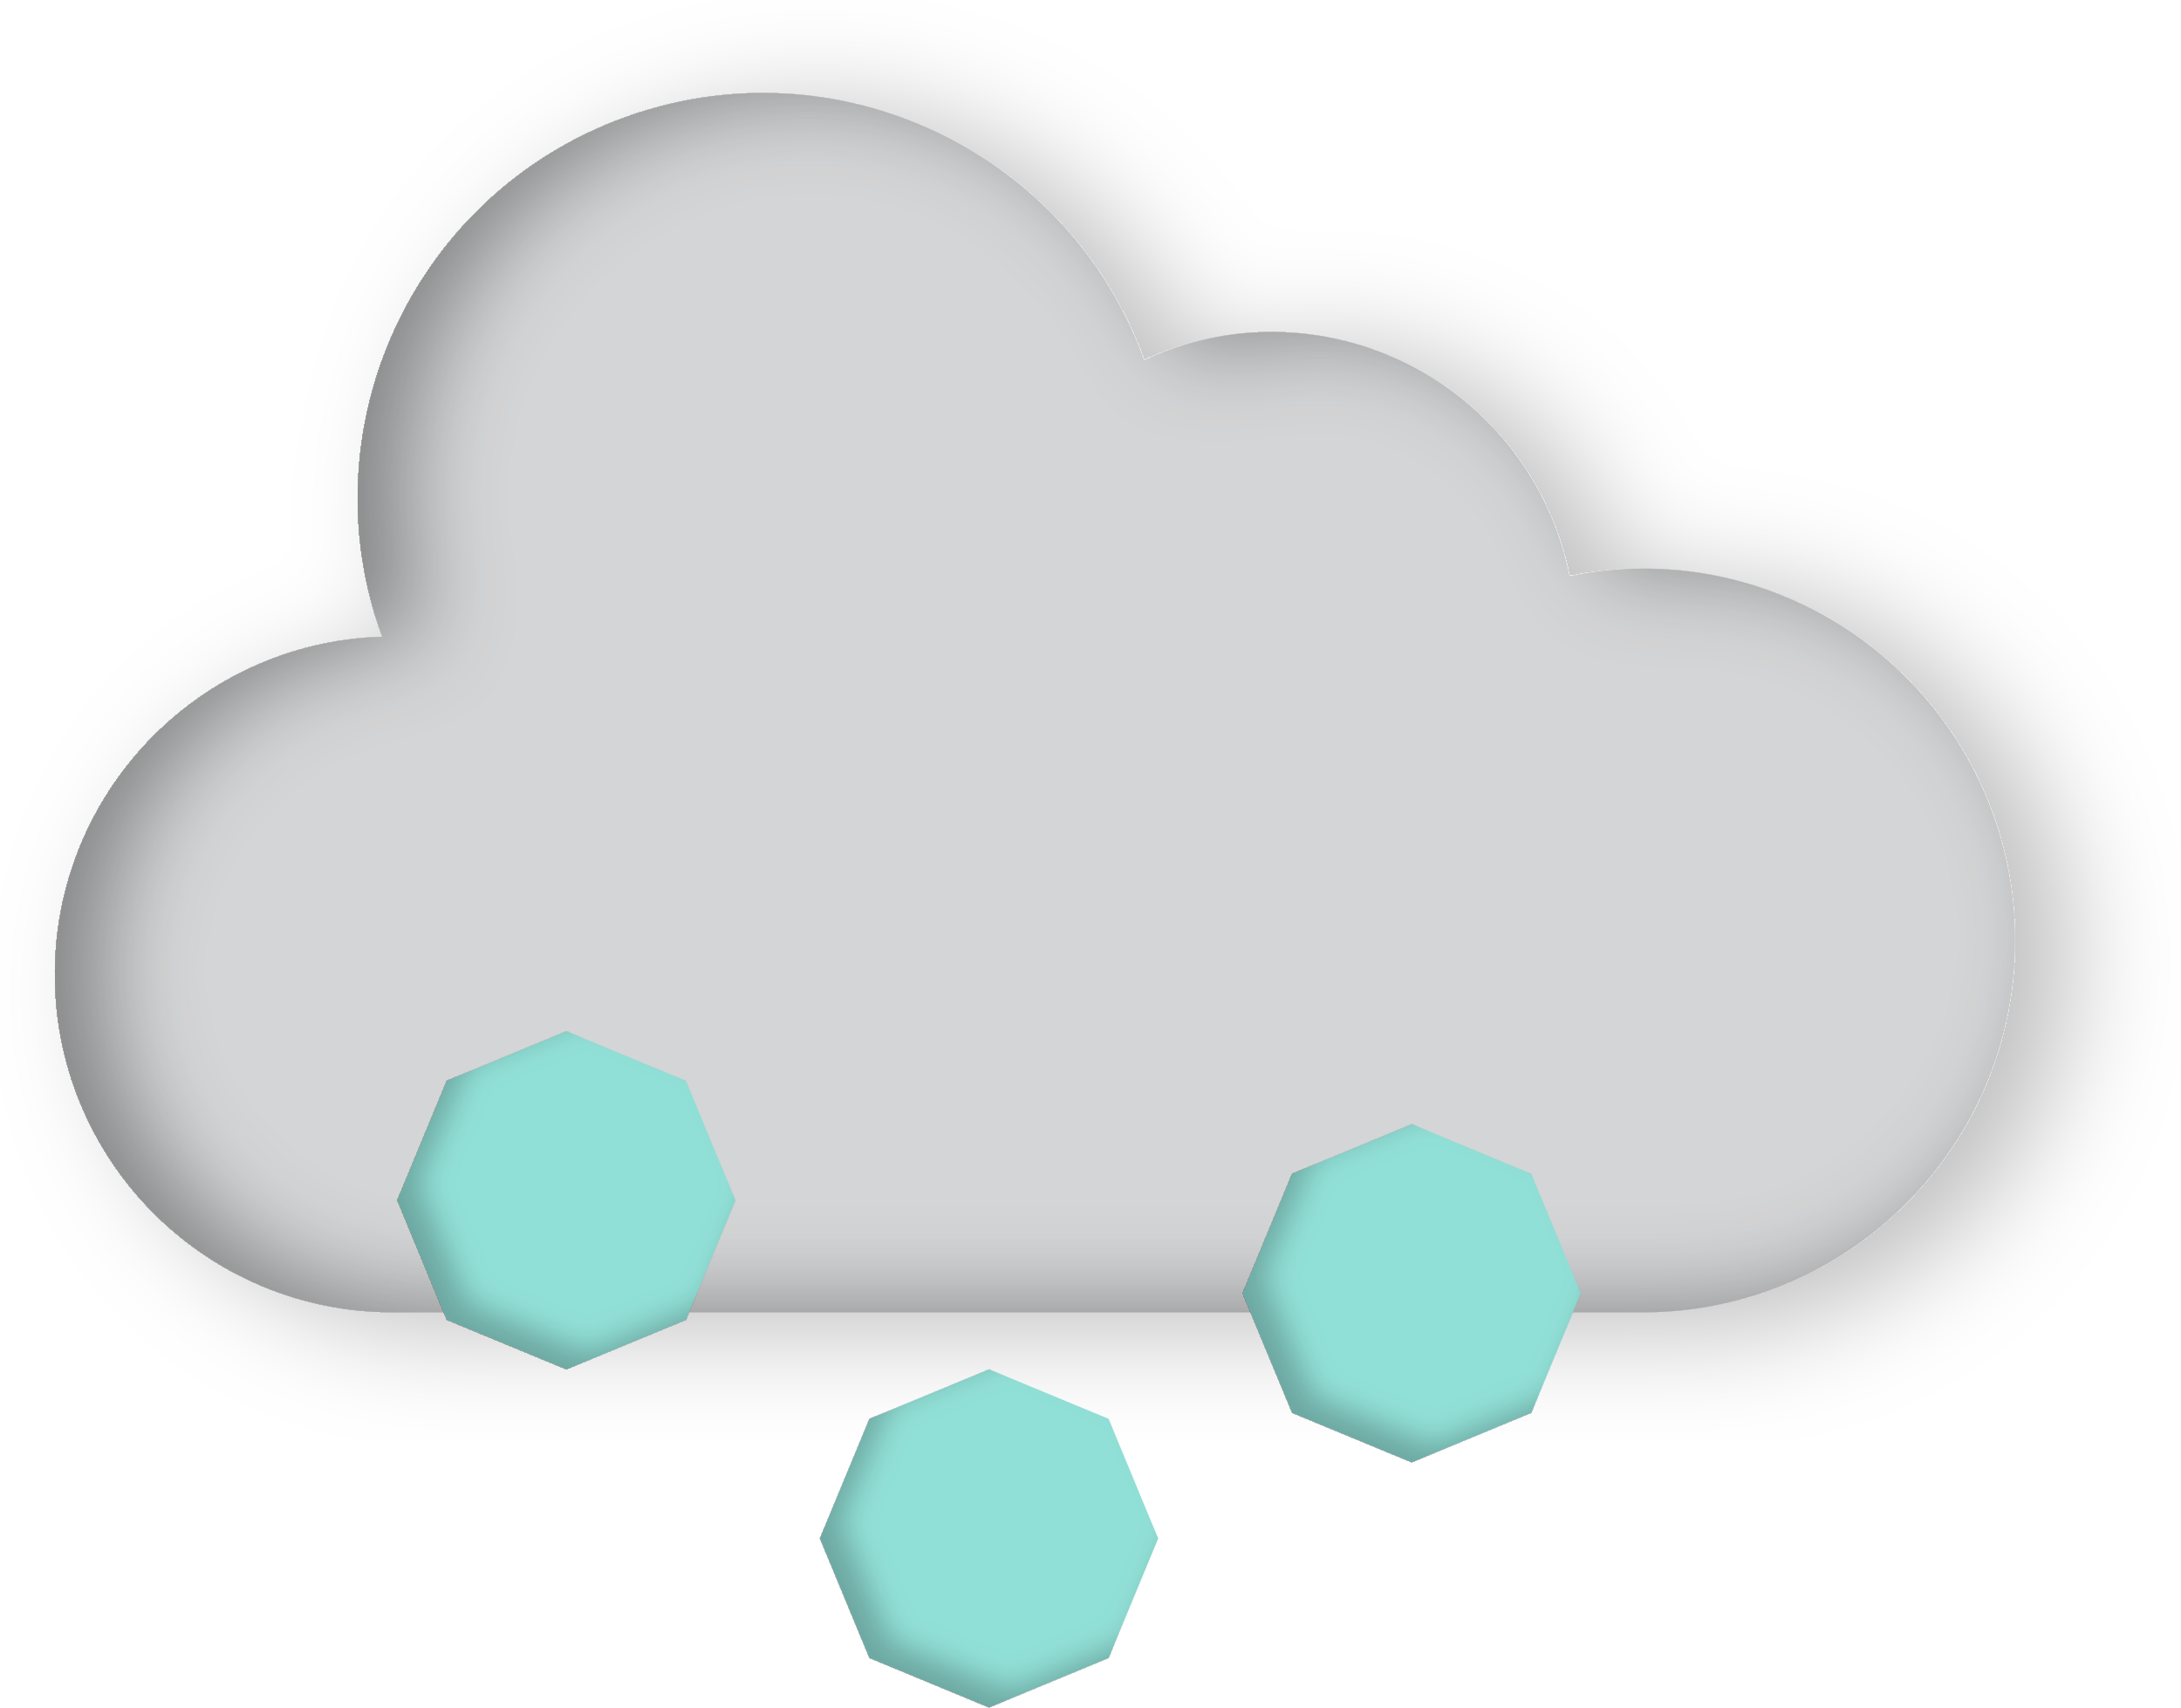
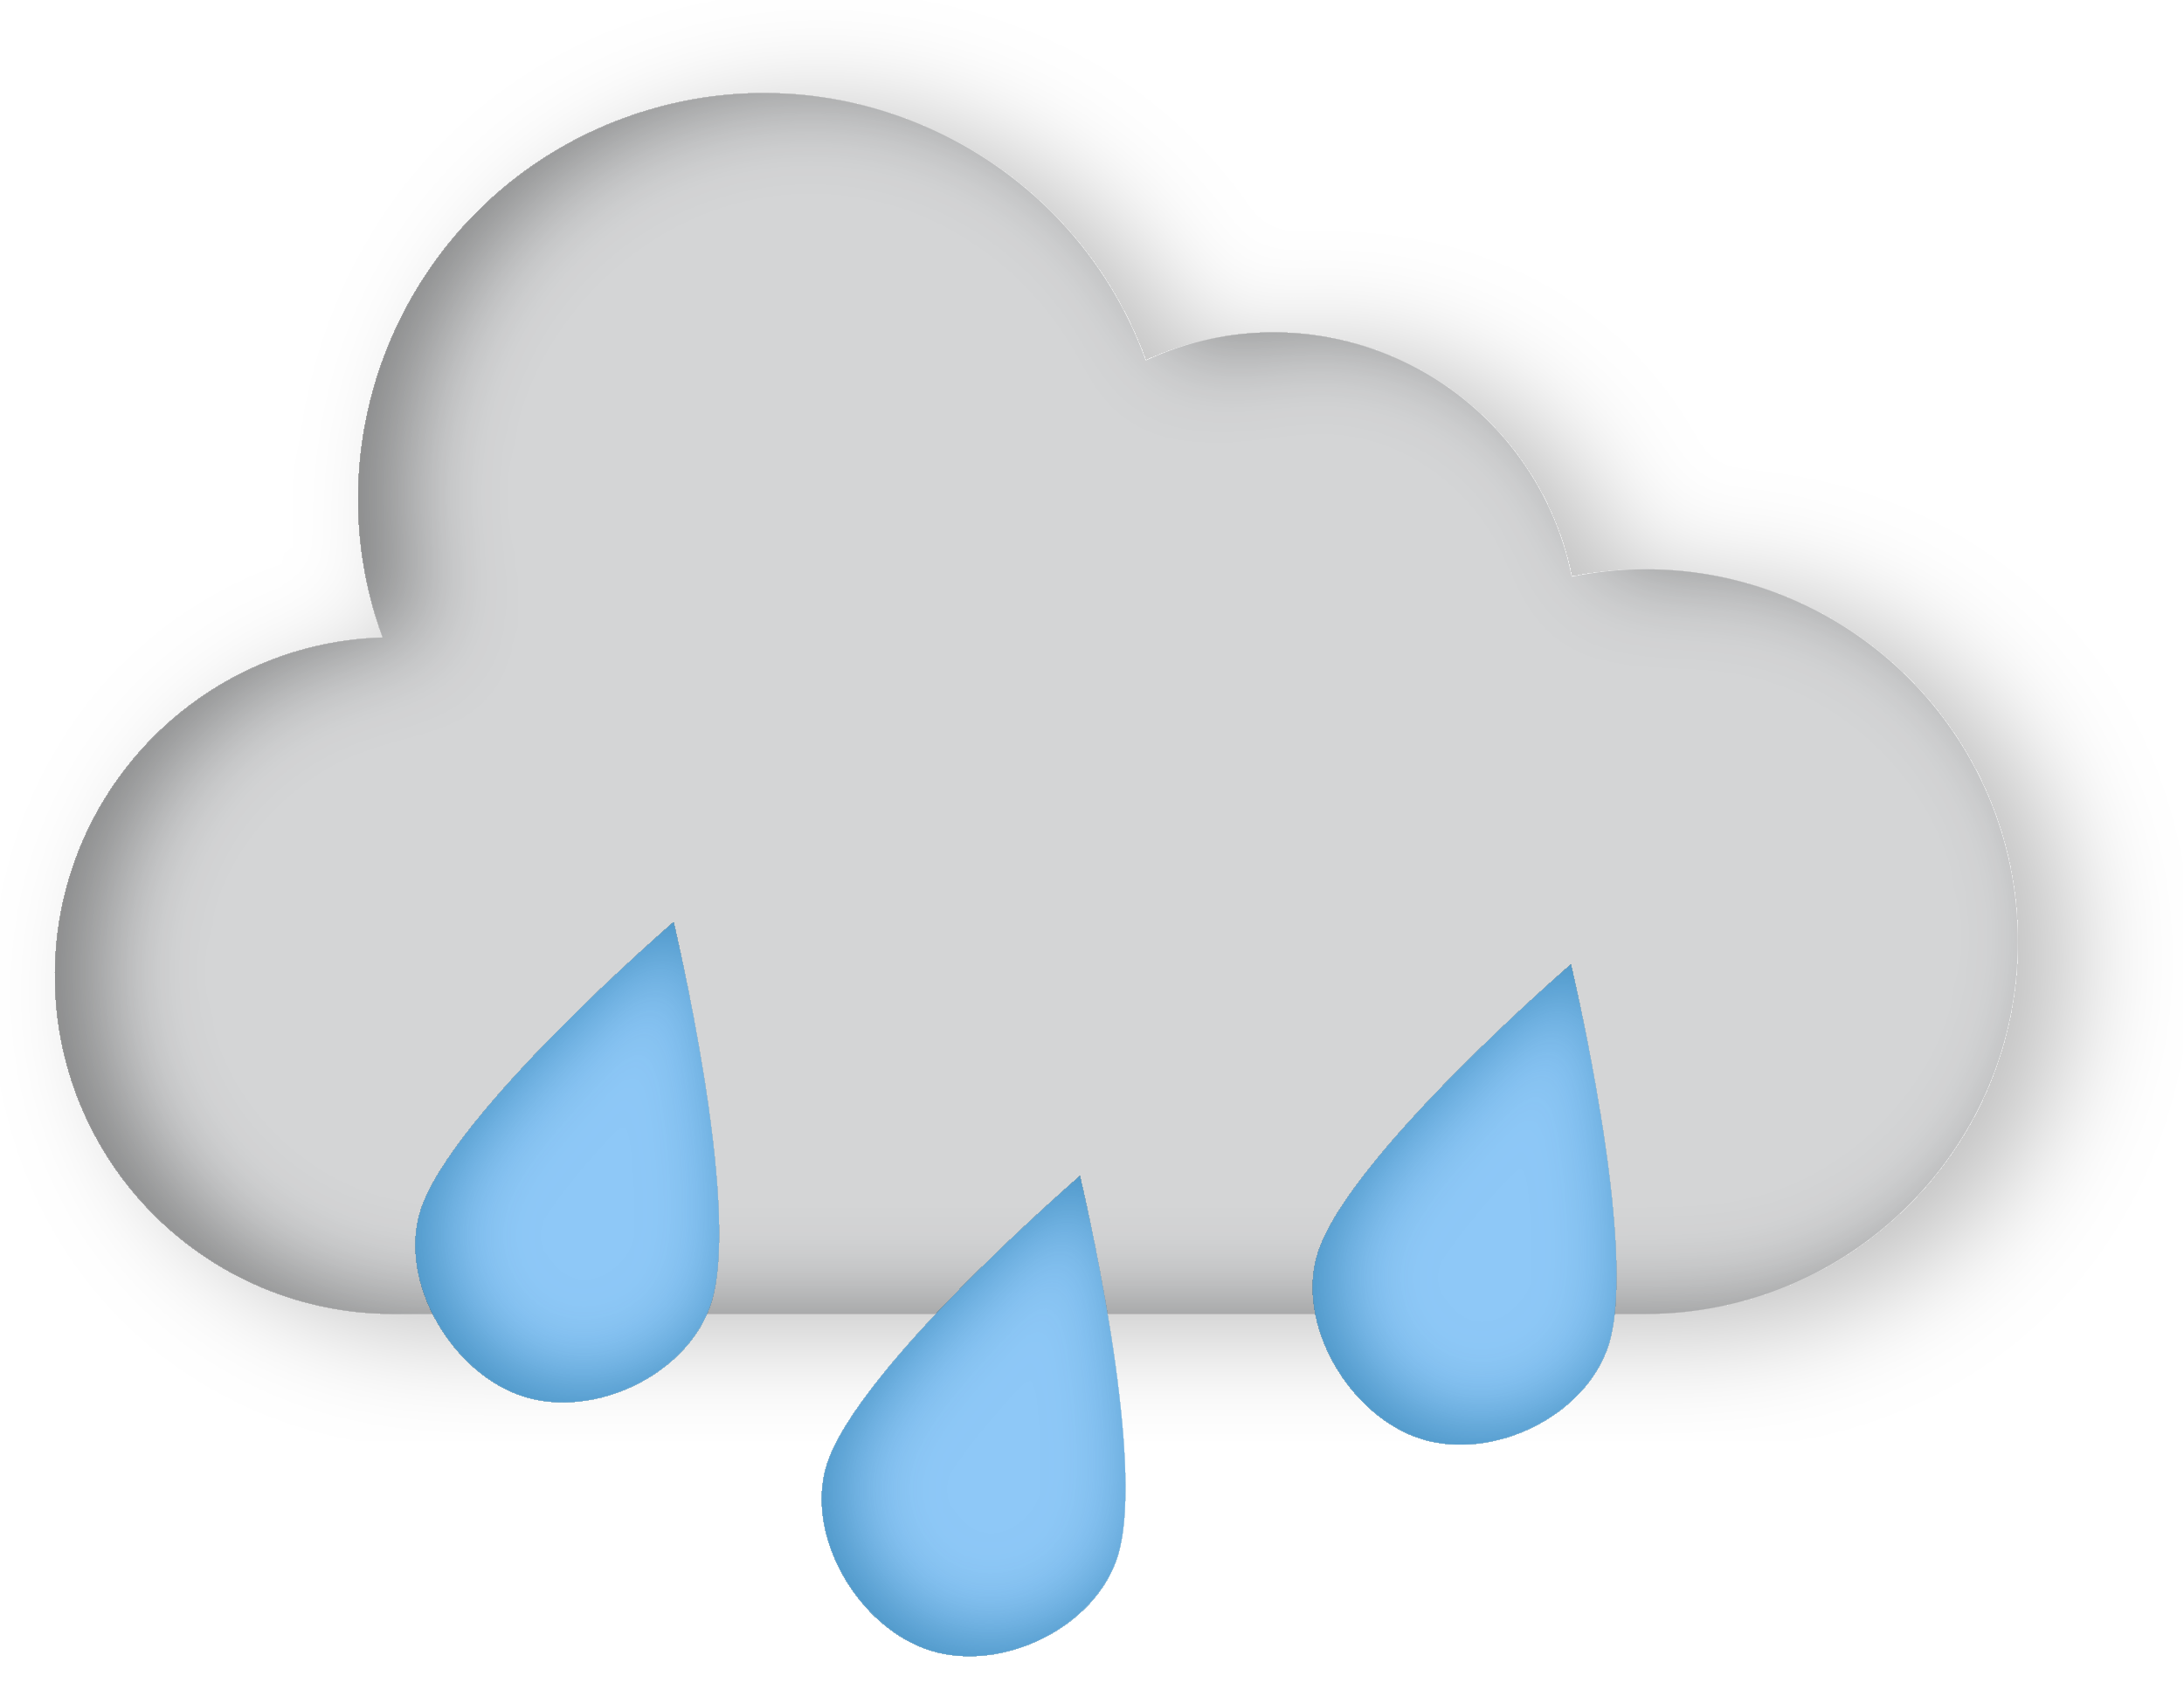
- <svg xmlns="http://www.w3.org/2000/svg" width="516" height="404" viewBox="0 0 516 404" fill="none">
+ <svg xmlns="http://www.w3.org/2000/svg" width="516" height="401" viewBox="0 0 516 401" fill="none">
  <g id="Group 2">
    <g id="Cloud" filter="url(#filter0_di)">
      <path d="M388.755 134.541C382.905 134.541 377.066 135.127 371.333 136.283C367.01 114.705 353.032 96.299 333.412 86.337C313.787 76.374 290.679 75.956 270.707 85.2C252.632 35.414 197.621 9.709 147.835 27.783C98.049 45.861 72.344 100.872 90.418 150.658C46.806 152.037 12.357 188.131 13.009 231.762C13.665 275.389 49.185 310.432 92.82 310.502H388.755C437.342 310.502 476.736 271.112 476.736 222.522C476.736 173.931 437.342 134.541 388.755 134.541V134.541Z" fill="#D4D5D6" />
    </g>
-     <g id="Hail" filter="url(#filter1_i)">
-       <path d="M134 324L105.716 312.284L94 284L105.716 255.716L134 244L162.284 255.716L174 284L162.284 312.284L134 324Z" fill="#91E0D7" />
+     <g id="Water drop" filter="url(#filter1_i)">
+       <path d="M168.042 307.789C162.729 324.639 140.656 335.329 123.803 330.015C106.953 324.702 94.062 302.988 99.374 286.139C106.589 263.255 159.129 217.973 159.129 217.973C159.129 217.973 175.257 284.906 168.042 307.789Z" fill="#8EC8F7" />
    </g>
-     <g id="Hail_2" filter="url(#filter2_i)">
-       <path d="M234 404L205.716 392.284L194 364L205.716 335.716L234 324L262.284 335.716L274 364L262.284 392.284L234 404Z" fill="#91E0D7" />
+     <g id="Water drop_2" filter="url(#filter2_i)">
+       <path d="M380.042 317.789C374.729 334.639 352.656 345.329 335.803 340.015C318.953 334.702 306.062 312.988 311.374 296.139C318.589 273.255 371.129 227.973 371.129 227.973C371.129 227.973 387.257 294.906 380.042 317.789Z" fill="#8EC8F7" />
    </g>
-     <g id="Hail_3" filter="url(#filter3_i)">
-       <path d="M334 346L305.716 334.284L294 306L305.716 277.716L334 266L362.284 277.716L374 306L362.284 334.284L334 346Z" fill="#91E0D7" />
+     <g id="Water drop_3" filter="url(#filter3_i)">
+       <path d="M264.042 367.789C258.729 384.639 236.656 395.329 219.803 390.015C202.953 384.702 190.062 362.988 195.374 346.139C202.589 323.255 255.129 277.973 255.129 277.973C255.129 277.973 271.257 344.906 264.042 367.789Z" fill="#8EC8F7" />
    </g>
  </g>
  <defs>
    <filter id="filter0_di" x="0" y="0" width="515.736" height="340.502" filterUnits="userSpaceOnUse" color-interpolation-filters="sRGB">
      <feFlood flood-opacity="0" result="BackgroundImageFix" />
      <feColorMatrix in="SourceAlpha" type="matrix" values="0 0 0 0 0 0 0 0 0 0 0 0 0 0 0 0 0 0 127 0" result="hardAlpha" />
      <feOffset dx="13" dy="4" />
      <feGaussianBlur stdDeviation="13" />
      <feComposite in2="hardAlpha" operator="out" />
      <feColorMatrix type="matrix" values="0 0 0 0 0 0 0 0 0 0 0 0 0 0 0 0 0 0 0.25 0" />
      <feBlend mode="normal" in2="BackgroundImageFix" result="effect1_dropShadow" />
      <feBlend mode="normal" in="SourceGraphic" in2="effect1_dropShadow" result="shape" />
      <feColorMatrix in="SourceAlpha" type="matrix" values="0 0 0 0 0 0 0 0 0 0 0 0 0 0 0 0 0 0 127 0" result="hardAlpha" />
      <feOffset dx="11" dy="-1" />
      <feGaussianBlur stdDeviation="11" />
      <feComposite in2="hardAlpha" operator="arithmetic" k2="-1" k3="1" />
      <feColorMatrix type="matrix" values="0 0 0 0 0 0 0 0 0 0 0 0 0 0 0 0 0 0 0.38 0" />
      <feBlend mode="normal" in2="shape" result="effect2_innerShadow" />
    </filter>
-     <filter id="filter1_i" x="94" y="240" width="85" height="84" filterUnits="userSpaceOnUse" color-interpolation-filters="sRGB">
+     <filter id="filter1_i" x="89" y="204" width="107.994" height="136.693" filterUnits="userSpaceOnUse" color-interpolation-filters="sRGB">
      <feFlood flood-opacity="0" result="BackgroundImageFix" />
      <feBlend mode="normal" in="SourceGraphic" in2="BackgroundImageFix" result="shape" />
      <feColorMatrix in="SourceAlpha" type="matrix" values="0 0 0 0 0 0 0 0 0 0 0 0 0 0 0 0 0 0 127 0" result="hardAlpha" />
-       <feOffset dx="5" dy="-4" />
-       <feGaussianBlur stdDeviation="3.5" />
+       <feOffset dx="4" dy="-3" />
+       <feGaussianBlur stdDeviation="10" />
      <feComposite in2="hardAlpha" operator="arithmetic" k2="-1" k3="1" />
-       <feColorMatrix type="matrix" values="0 0 0 0 0 0 0 0 0 0 0 0 0 0 0 0 0 0 0.25 0" />
+       <feColorMatrix type="matrix" values="0 0 0 0 0 0 0 0 0 0.363 0 0 0 0 0.567 0 0 0 0.57 0" />
      <feBlend mode="normal" in2="shape" result="effect1_innerShadow" />
    </filter>
-     <filter id="filter2_i" x="194" y="320" width="85" height="84" filterUnits="userSpaceOnUse" color-interpolation-filters="sRGB">
+     <filter id="filter2_i" x="301" y="214" width="107.994" height="136.693" filterUnits="userSpaceOnUse" color-interpolation-filters="sRGB">
      <feFlood flood-opacity="0" result="BackgroundImageFix" />
      <feBlend mode="normal" in="SourceGraphic" in2="BackgroundImageFix" result="shape" />
      <feColorMatrix in="SourceAlpha" type="matrix" values="0 0 0 0 0 0 0 0 0 0 0 0 0 0 0 0 0 0 127 0" result="hardAlpha" />
-       <feOffset dx="5" dy="-4" />
-       <feGaussianBlur stdDeviation="3.5" />
+       <feOffset dx="4" dy="-3" />
+       <feGaussianBlur stdDeviation="10" />
      <feComposite in2="hardAlpha" operator="arithmetic" k2="-1" k3="1" />
-       <feColorMatrix type="matrix" values="0 0 0 0 0 0 0 0 0 0 0 0 0 0 0 0 0 0 0.25 0" />
+       <feColorMatrix type="matrix" values="0 0 0 0 0 0 0 0 0 0.363 0 0 0 0 0.567 0 0 0 0.57 0" />
      <feBlend mode="normal" in2="shape" result="effect1_innerShadow" />
    </filter>
-     <filter id="filter3_i" x="294" y="262" width="85" height="84" filterUnits="userSpaceOnUse" color-interpolation-filters="sRGB">
+     <filter id="filter3_i" x="185" y="264" width="107.994" height="136.693" filterUnits="userSpaceOnUse" color-interpolation-filters="sRGB">
      <feFlood flood-opacity="0" result="BackgroundImageFix" />
      <feBlend mode="normal" in="SourceGraphic" in2="BackgroundImageFix" result="shape" />
      <feColorMatrix in="SourceAlpha" type="matrix" values="0 0 0 0 0 0 0 0 0 0 0 0 0 0 0 0 0 0 127 0" result="hardAlpha" />
-       <feOffset dx="5" dy="-4" />
-       <feGaussianBlur stdDeviation="3.5" />
+       <feOffset dx="4" dy="-3" />
+       <feGaussianBlur stdDeviation="10" />
      <feComposite in2="hardAlpha" operator="arithmetic" k2="-1" k3="1" />
-       <feColorMatrix type="matrix" values="0 0 0 0 0 0 0 0 0 0 0 0 0 0 0 0 0 0 0.25 0" />
+       <feColorMatrix type="matrix" values="0 0 0 0 0 0 0 0 0 0.363 0 0 0 0 0.567 0 0 0 0.57 0" />
      <feBlend mode="normal" in2="shape" result="effect1_innerShadow" />
    </filter>
  </defs>
</svg>
